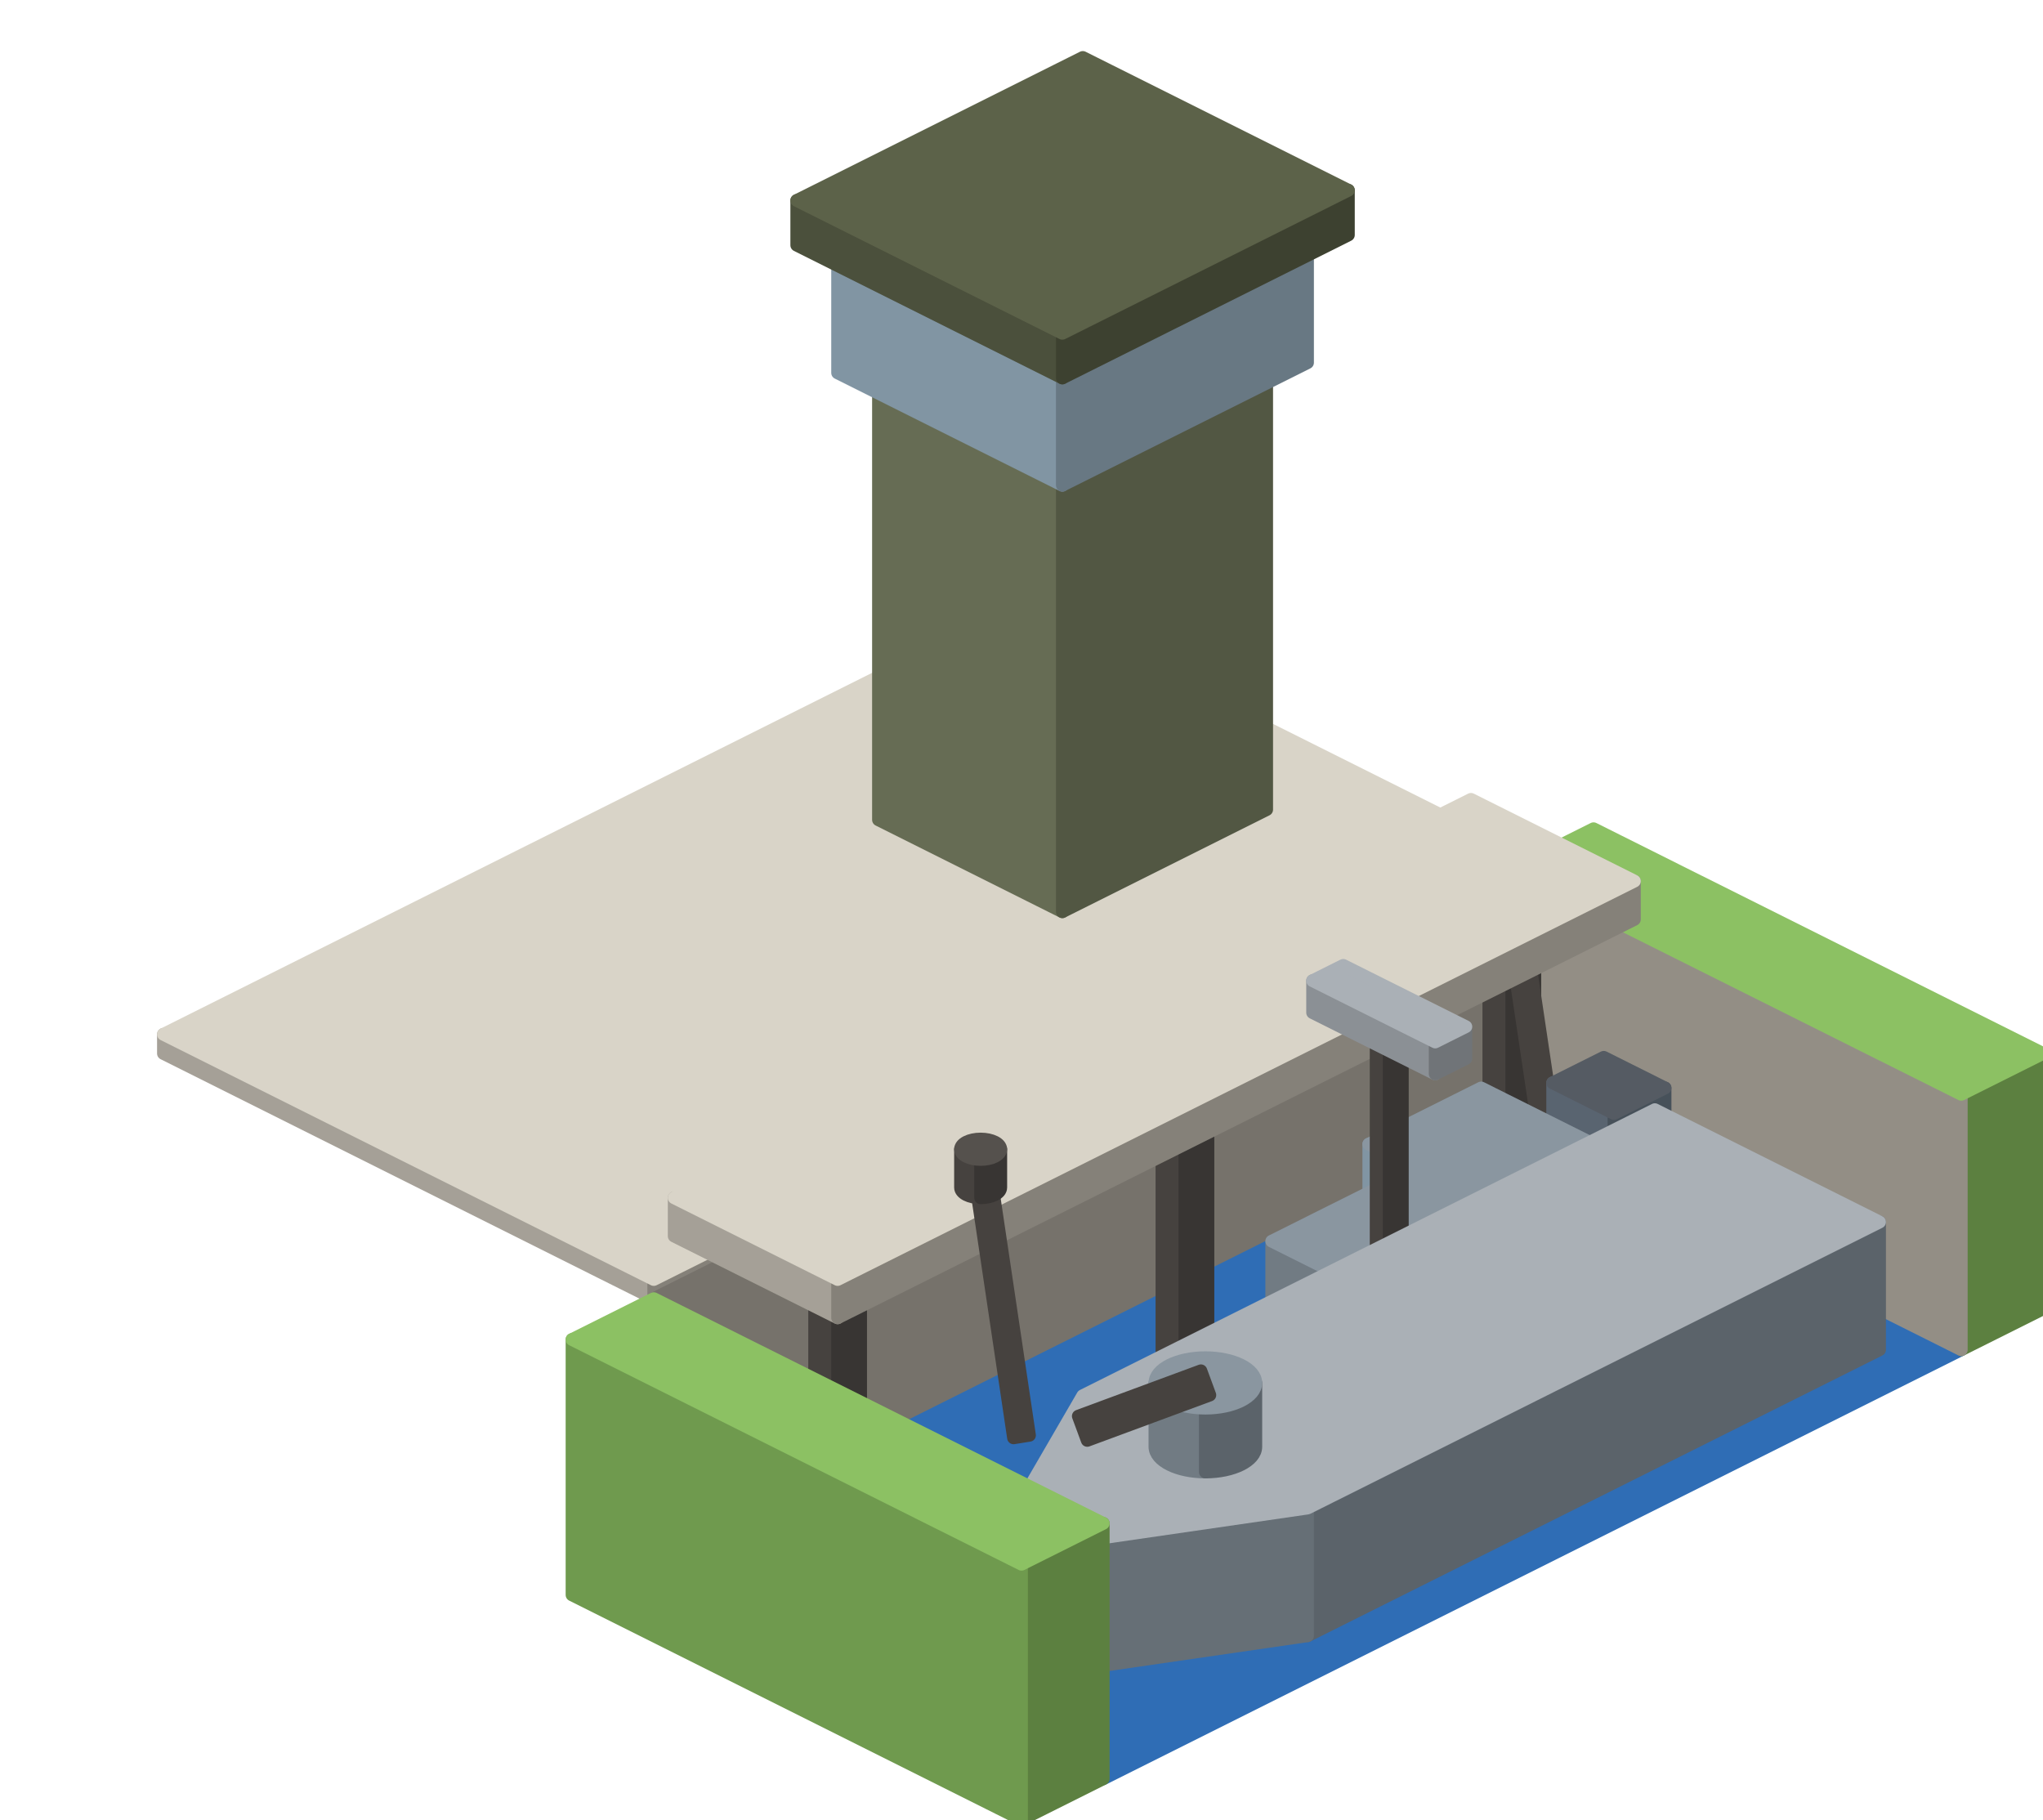
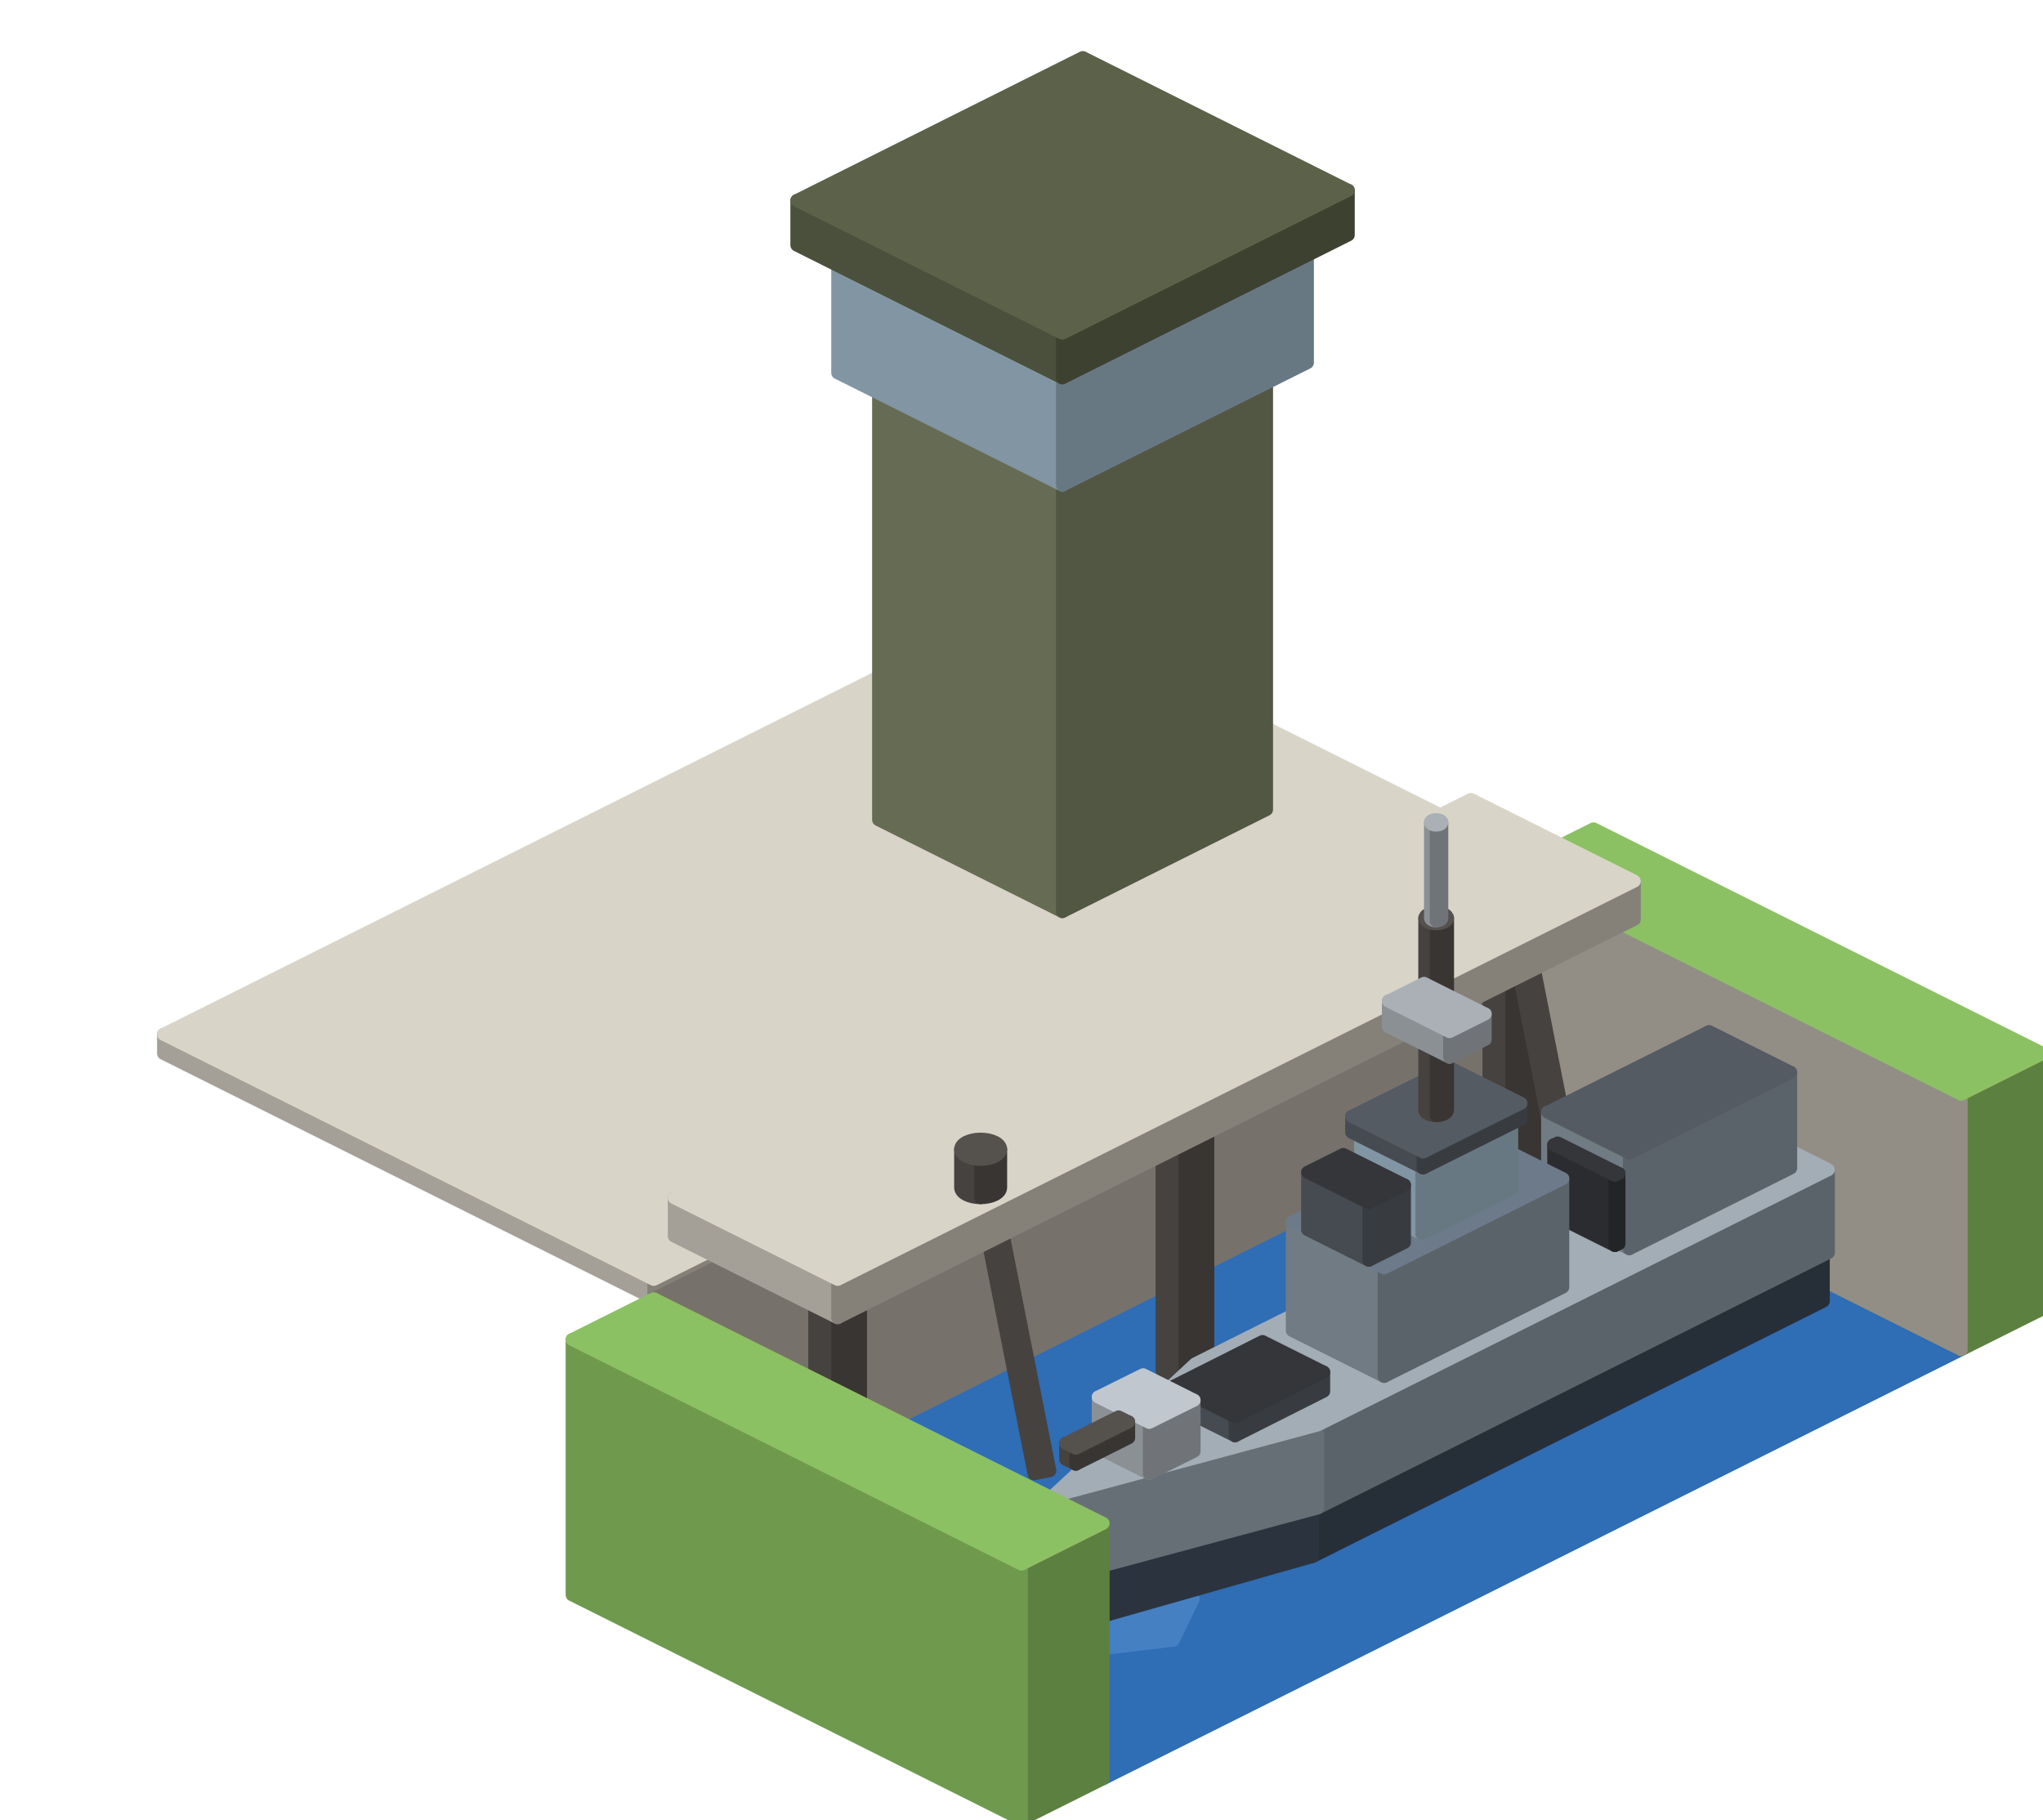
<svg xmlns="http://www.w3.org/2000/svg" width="64" height="57" viewBox="0 0 64 57">
  <g transform="translate(0 17)" stroke-linejoin="round" stroke-width="0.4">
    <polygon points="5.12,16.00 20.48,23.68 20.48,23.08 5.12,15.40" fill="#a5a097" stroke="#a5a097" />
    <polygon points="47.36,10.24 20.48,23.68 20.48,23.08 47.36,9.64" fill="#858179" stroke="#858179" />
    <polygon points="32.00,1.96 47.36,9.64 20.48,23.08 5.12,15.40" fill="#d9d4c8" stroke="#d9d4c8" />
    <polygon points="47.36,18.24 20.48,31.68 20.48,23.68 47.36,10.24" fill="#76726b" stroke="#76726b" />
    <polygon points="47.36,18.24 61.44,25.28 34.56,38.72 20.48,31.68" fill="#2f6db5" stroke="#2f6db5" />
    <polygon points="51.90,23.71 51.61,24.84 48.70,25.31 49.92,24.00" fill="#4580c2" stroke="#4580c2" />
    <polygon points="37.38,33.09 36.76,34.38 34.18,34.69 35.07,33.54" fill="#4580c2" stroke="#4580c2" />
    <polygon points="27.52,8.68 33.28,11.56 33.28,-2.44 27.52,-5.32" fill="#666c54" stroke="#666c54" />
    <polygon points="39.68,8.36 33.28,11.56 33.28,-2.44 39.68,-5.64" fill="#525743" stroke="#525743" />
    <polygon points="33.92,-8.52 39.68,-5.64 33.28,-2.44 27.52,-5.32" fill="#7d8466" stroke="#7d8466" />
    <polygon points="26.24,-5.32 33.28,-1.80 33.28,-5.80 26.24,-9.32" fill="#8195a3" stroke="#8195a3" />
    <polygon points="40.96,-5.64 33.28,-1.80 33.28,-5.80 40.96,-9.64" fill="#687883" stroke="#687883" />
    <polygon points="33.92,-13.16 40.96,-9.64 33.28,-5.80 26.24,-9.32" fill="#5c6249" stroke="#5c6249" />
    <polygon points="24.96,-9.32 33.28,-5.16 33.28,-6.56 24.96,-10.72" fill="#4b503c" stroke="#4b503c" />
    <polygon points="42.24,-9.64 33.28,-5.16 33.28,-6.56 42.24,-11.04" fill="#3d4130" stroke="#3d4130" />
    <polygon points="33.92,-15.20 42.24,-11.04 33.28,-6.56 24.96,-10.72" fill="#5c6249" stroke="#5c6249" />
    <polygon points="64.00,24.00 61.44,25.28 61.44,17.28 64.00,16.00" fill="#5c8040" stroke="#5c8040" />
    <polygon points="61.44,25.28 47.36,18.24 47.36,10.24 61.44,17.28" fill="#938e85" stroke="#938e85" />
    <polygon points="49.92,8.96 64.00,16.00 61.44,17.28 47.36,10.24" fill="#8cc163" stroke="#8cc163" />
    <path d="M 47.36 21.16 A 0.72 0.36 0 0 1 46.64 20.80 L 46.64 11.80 L 47.36 11.80 Z" fill="#46423f" stroke="#46423f" />
    <path d="M 47.36 21.16 A 0.72 0.36 0 0 0 48.08 20.80 L 48.08 11.80 L 47.36 11.80 Z" fill="#383533" stroke="#383533" />
    <path d="M 46.64 11.80 A 0.72 0.36 0 1 0 48.08 11.80 A 0.72 0.36 0 1 0 46.64 11.80 Z" fill="#55514d" stroke="#55514d" />
+     <polygon points="47.11,11.13 49.03,20.85 49.53,20.75 47.61,11.03" fill="#46423f" stroke="#46423f" />
    <path d="M 37.12 26.28 A 0.72 0.36 0 0 1 36.40 25.92 L 36.40 16.92 L 37.12 16.92 Z" fill="#46423f" stroke="#46423f" />
    <path d="M 37.12 26.28 A 0.72 0.36 0 0 0 37.84 25.92 L 37.84 16.92 L 37.12 16.92 Z" fill="#383533" stroke="#383533" />
    <path d="M 36.40 16.92 A 0.72 0.36 0 1 0 37.84 16.92 A 0.72 0.36 0 1 0 36.40 16.92 Z" fill="#55514d" stroke="#55514d" />
    <path d="M 26.24 31.72 A 0.72 0.36 0 0 1 25.52 31.36 L 25.52 22.36 L 26.24 22.36 Z" fill="#46423f" stroke="#46423f" />
    <path d="M 26.24 31.72 A 0.72 0.36 0 0 0 26.96 31.36 L 26.96 22.36 L 26.24 22.36 Z" fill="#383533" stroke="#383533" />
    <path d="M 25.52 22.36 A 0.72 0.36 0 1 0 26.96 22.36 A 0.72 0.36 0 1 0 25.52 22.36 Z" fill="#55514d" stroke="#55514d" />
    <path d="M 47.36 12.20 A 0.63 0.32 0 0 1 46.73 11.88 L 46.73 10.68 L 47.36 10.68 Z" fill="#46423f" stroke="#46423f" />
    <path d="M 47.36 12.20 A 0.63 0.32 0 0 0 47.99 11.88 L 47.99 10.68 L 47.36 10.68 Z" fill="#383533" stroke="#383533" />
    <path d="M 46.73 10.68 A 0.63 0.32 0 1 0 47.99 10.68 A 0.63 0.32 0 1 0 46.73 10.68 Z" fill="#55514d" stroke="#55514d" />
-     <polygon points="47.11,11.12 48.39,19.72 48.89,19.64 47.61,11.04" fill="#46423f" stroke="#46423f" />
+     <polygon points="30.47,19.45 32.39,29.17 32.89,29.07 30.97,19.35" fill="#46423f" stroke="#46423f" />
    <polygon points="21.12,21.72 26.24,24.28 26.24,23.08 21.12,20.52" fill="#a5a097" stroke="#a5a097" />
    <polygon points="51.20,11.80 26.24,24.28 26.24,23.08 51.20,10.60" fill="#858179" stroke="#858179" />
    <polygon points="46.08,8.04 51.20,10.60 26.24,23.08 21.12,20.52" fill="#d9d4c8" stroke="#d9d4c8" />
-     <polygon points="48.64,21.92 50.56,22.88 50.56,17.88 48.64,16.92" fill="#596470" stroke="#596470" />
-     <polygon points="52.16,22.08 50.56,22.88 50.56,17.88 52.16,17.08" fill="#47515a" stroke="#47515a" />
-     <polygon points="50.24,16.12 52.16,17.08 50.56,17.88 48.64,16.92" fill="#555b63" stroke="#555b63" />
-     <polygon points="42.88,20.84 46.72,22.76 46.72,20.76 42.88,18.84" fill="#8195a3" stroke="#8195a3" />
-     <polygon points="50.24,21.00 46.72,22.76 46.72,20.76 50.24,19.00" fill="#687883" stroke="#687883" />
-     <polygon points="46.40,17.08 50.24,19.00 46.72,20.76 42.88,18.84" fill="#8a96a0" stroke="#8a96a0" />
-     <polygon points="39.84,24.88 44.64,27.28 44.64,24.28 39.84,21.88" fill="#717b83" stroke="#717b83" />
-     <polygon points="51.36,23.92 44.64,27.28 44.64,24.28 51.36,20.92" fill="#5b636a" stroke="#5b636a" />
-     <polygon points="46.56,18.52 51.36,20.92 44.64,24.28 39.84,21.88" fill="#8a96a0" stroke="#8a96a0" />
-     <path d="M 43.52 22.64 A 0.41 0.20 0 0 1 43.11 22.44 L 43.11 14.44 L 43.52 14.44 Z" fill="#46423f" stroke="#46423f" />
-     <path d="M 43.52 22.64 A 0.41 0.20 0 0 0 43.93 22.44 L 43.93 14.44 L 43.52 14.44 Z" fill="#383533" stroke="#383533" />
-     <path d="M 43.11 14.44 A 0.41 0.20 0 1 0 43.93 14.44 A 0.41 0.20 0 1 0 43.11 14.44 Z" fill="#55514d" stroke="#55514d" />
-     <polygon points="41.12,14.72 44.96,16.64 44.96,15.64 41.12,13.72" fill="#8b9095" stroke="#8b9095" />
-     <polygon points="45.92,16.16 44.96,16.64 44.96,15.64 45.92,15.16" fill="#707478" stroke="#707478" />
-     <polygon points="42.08,13.24 45.92,15.16 44.96,15.64 41.12,13.72" fill="#aab0b6" stroke="#aab0b6" />
-     <polygon points="58.88,25.28 40.96,34.24 40.96,30.24 58.88,21.28" fill="#5b636a" stroke="#5b636a" />
-     <polygon points="40.96,34.24 31.04,35.68 31.04,31.68 40.96,30.24" fill="#666f76" stroke="#666f76" />
-     <polygon points="51.84,17.76 58.88,21.28 40.96,30.24 31.04,31.68 33.92,26.72" fill="#aab0b6" stroke="#aab0b6" />
-     <polygon points="30.47,19.44 31.75,28.04 32.25,27.96 30.97,19.36" fill="#46423f" stroke="#46423f" />
    <path d="M 30.72 20.52 A 0.63 0.32 0 0 1 30.09 20.20 L 30.09 19.00 L 30.72 19.00 Z" fill="#46423f" stroke="#46423f" />
    <path d="M 30.72 20.52 A 0.63 0.32 0 0 0 31.35 20.20 L 31.35 19.00 L 30.72 19.00 Z" fill="#383533" stroke="#383533" />
    <path d="M 30.09 19.00 A 0.63 0.32 0 1 0 31.35 19.00 A 0.63 0.32 0 1 0 30.09 19.00 Z" fill="#55514d" stroke="#55514d" />
-     <path d="M 37.76 29.11 A 1.58 0.79 0 0 1 36.18 28.32 L 36.18 26.32 L 37.76 26.32 Z" fill="#717b83" stroke="#717b83" />
-     <path d="M 37.76 29.11 A 1.58 0.79 0 0 0 39.34 28.32 L 39.34 26.32 L 37.76 26.32 Z" fill="#5b636a" stroke="#5b636a" />
-     <path d="M 36.18 26.32 A 1.58 0.79 0 1 0 39.34 26.32 A 1.58 0.79 0 1 0 36.18 26.32 Z" fill="#8a96a0" stroke="#8a96a0" />
-     <polygon points="37.62,25.94 33.78,27.36 34.06,28.12 37.90,26.70" fill="#46423f" stroke="#46423f" />
+     <polygon points="57.12,23.76 41.12,31.76 41.12,30.16 57.12,22.16" fill="#262e37" stroke="#262e37" />
+     <polygon points="41.12,31.76 32.96,34.08 32.96,32.48 41.12,30.16" fill="#2b343e" stroke="#2b343e" />
+     <polygon points="53.60,20.40 57.12,22.16 41.12,30.16 32.96,32.48 37.60,28.40" fill="#3a4654" stroke="#3a4654" />
+     <polygon points="57.28,22.24 41.28,30.24 41.28,27.64 57.28,19.64" fill="#5b636a" stroke="#5b636a" />
+     <polygon points="41.28,30.24 32.96,32.48 32.96,29.88 41.28,27.64" fill="#666f76" stroke="#666f76" />
+     <polygon points="53.44,17.72 57.28,19.64 41.28,27.64 32.96,29.88 37.44,25.72" fill="#a3adb6" stroke="#a3adb6" />
+     <polygon points="48.48,20.84 51.04,22.12 51.04,19.12 48.48,17.84" fill="#717b83" stroke="#717b83" />
+     <polygon points="56.10,19.59 51.04,22.12 51.04,19.12 56.10,16.59" fill="#5b636a" stroke="#5b636a" />
+     <polygon points="53.54,15.31 56.10,16.59 51.04,19.12 48.48,17.84" fill="#555b63" stroke="#555b63" />
+     <polygon points="48.67,21.06 50.59,22.02 50.59,19.82 48.67,18.86" fill="#2b2c30" stroke="#2b2c30" />
+     <polygon points="50.72,21.96 50.59,22.02 50.59,19.82 50.72,19.76" fill="#222426" stroke="#222426" />
+     <polygon points="48.80,18.80 50.72,19.76 50.59,19.82 48.67,18.86" fill="#34363a" stroke="#34363a" />
+     <polygon points="40.48,24.68 43.36,26.12 43.36,22.72 40.48,21.28" fill="#717b83" stroke="#717b83" />
+     <polygon points="48.96,23.32 43.36,26.12 43.36,22.72 48.96,19.92" fill="#5b636a" stroke="#5b636a" />
+     <polygon points="46.08,18.48 48.96,19.92 43.36,22.72 40.48,21.28" fill="#6c7a89" stroke="#6c7a89" />
+     <polygon points="42.62,20.69 44.54,21.65 44.54,19.45 42.62,18.49" fill="#8195a3" stroke="#8195a3" />
+     <polygon points="47.36,20.24 44.54,21.65 44.54,19.45 47.36,18.04" fill="#687883" stroke="#687883" />
+     <polygon points="45.44,17.08 47.36,18.04 44.54,19.45 42.62,18.49" fill="#8a96a0" stroke="#8a96a0" />
+     <polygon points="42.34,18.47 44.58,19.59 44.58,19.09 42.34,17.97" fill="#464b51" stroke="#464b51" />
+     <polygon points="47.65,18.06 44.58,19.59 44.58,19.09 47.65,17.56" fill="#383c41" stroke="#383c41" />
+     <polygon points="45.41,16.44 47.65,17.56 44.58,19.09 42.34,17.97" fill="#555b63" stroke="#555b63" />
+     <path d="M 44.99 17.95 A 0.36 0.18 0 0 1 44.63 17.76 L 44.63 11.76 L 44.99 11.76 Z" fill="#46423f" stroke="#46423f" />
+     <path d="M 44.99 17.95 A 0.36 0.18 0 0 0 45.35 17.76 L 45.35 11.76 L 44.99 11.76 Z" fill="#383533" stroke="#383533" />
+     <path d="M 44.63 11.76 A 0.36 0.18 0 1 0 45.35 11.76 A 0.36 0.18 0 1 0 44.63 11.76 Z" fill="#55514d" stroke="#55514d" />
+     <polygon points="43.49,15.16 45.41,16.12 45.41,15.32 43.49,14.36" fill="#8b9095" stroke="#8b9095" />
+     <polygon points="46.53,15.56 45.41,16.12 45.41,15.32 46.53,14.76" fill="#707478" stroke="#707478" />
+     <polygon points="44.61,13.80 46.53,14.76 45.41,15.32 43.49,14.36" fill="#aab0b6" stroke="#aab0b6" />
+     <path d="M 44.99 11.85 A 0.18 0.09 0 0 1 44.81 11.76 L 44.81 8.76 L 44.99 8.76 Z" fill="#8b9095" stroke="#8b9095" />
+     <path d="M 44.99 11.85 A 0.18 0.09 0 0 0 45.17 11.76 L 45.17 8.76 L 44.99 8.76 Z" fill="#707478" stroke="#707478" />
+     <path d="M 44.81 8.76 A 0.18 0.09 0 1 0 45.17 8.76 A 0.18 0.09 0 1 0 44.81 8.76 Z" fill="#aab0b6" stroke="#aab0b6" />
+     <polygon points="40.96,21.52 42.88,22.48 42.88,20.68 40.96,19.72" fill="#464b51" stroke="#464b51" />
+     <polygon points="44.00,21.92 42.88,22.48 42.88,20.68 44.00,20.12" fill="#383c41" stroke="#383c41" />
+     <polygon points="42.08,19.16 44.00,20.12 42.88,20.68 40.96,19.72" fill="#34363a" stroke="#34363a" />
+     <polygon points="36.77,27.02 38.69,27.98 38.69,27.38 36.77,26.42" fill="#464b51" stroke="#464b51" />
+     <polygon points="41.47,26.58 38.69,27.98 38.69,27.38 41.47,25.98" fill="#383c41" stroke="#383c41" />
+     <polygon points="39.55,25.02 41.47,25.98 38.69,27.38 36.77,26.42" fill="#34363a" stroke="#34363a" />
+     <polygon points="34.40,28.36 36.00,29.16 36.00,27.56 34.40,26.76" fill="#8b9095" stroke="#8b9095" />
+     <polygon points="37.41,28.46 36.00,29.16 36.00,27.56 37.41,26.86" fill="#707478" stroke="#707478" />
+     <polygon points="35.81,26.06 37.41,26.86 36.00,27.56 34.40,26.76" fill="#c0c7ce" stroke="#c0c7ce" />
+     <polygon points="33.38,28.71 33.70,28.87 33.70,28.37 33.38,28.21" fill="#46423f" stroke="#46423f" />
+     <polygon points="35.36,28.04 33.70,28.87 33.70,28.37 35.36,27.54" fill="#383533" stroke="#383533" />
+     <polygon points="35.04,27.38 35.36,27.54 33.70,28.37 33.38,28.21" fill="#55514d" stroke="#55514d" />
    <polygon points="34.56,38.72 32.00,40.00 32.00,32.00 34.56,30.72" fill="#5c8040" stroke="#5c8040" />
    <polygon points="32.00,40.00 17.92,32.96 17.92,24.96 32.00,32.00" fill="#6f9a4e" stroke="#6f9a4e" />
    <polygon points="20.48,23.68 34.56,30.72 32.00,32.00 17.92,24.96" fill="#8cc163" stroke="#8cc163" />
  </g>
</svg>
